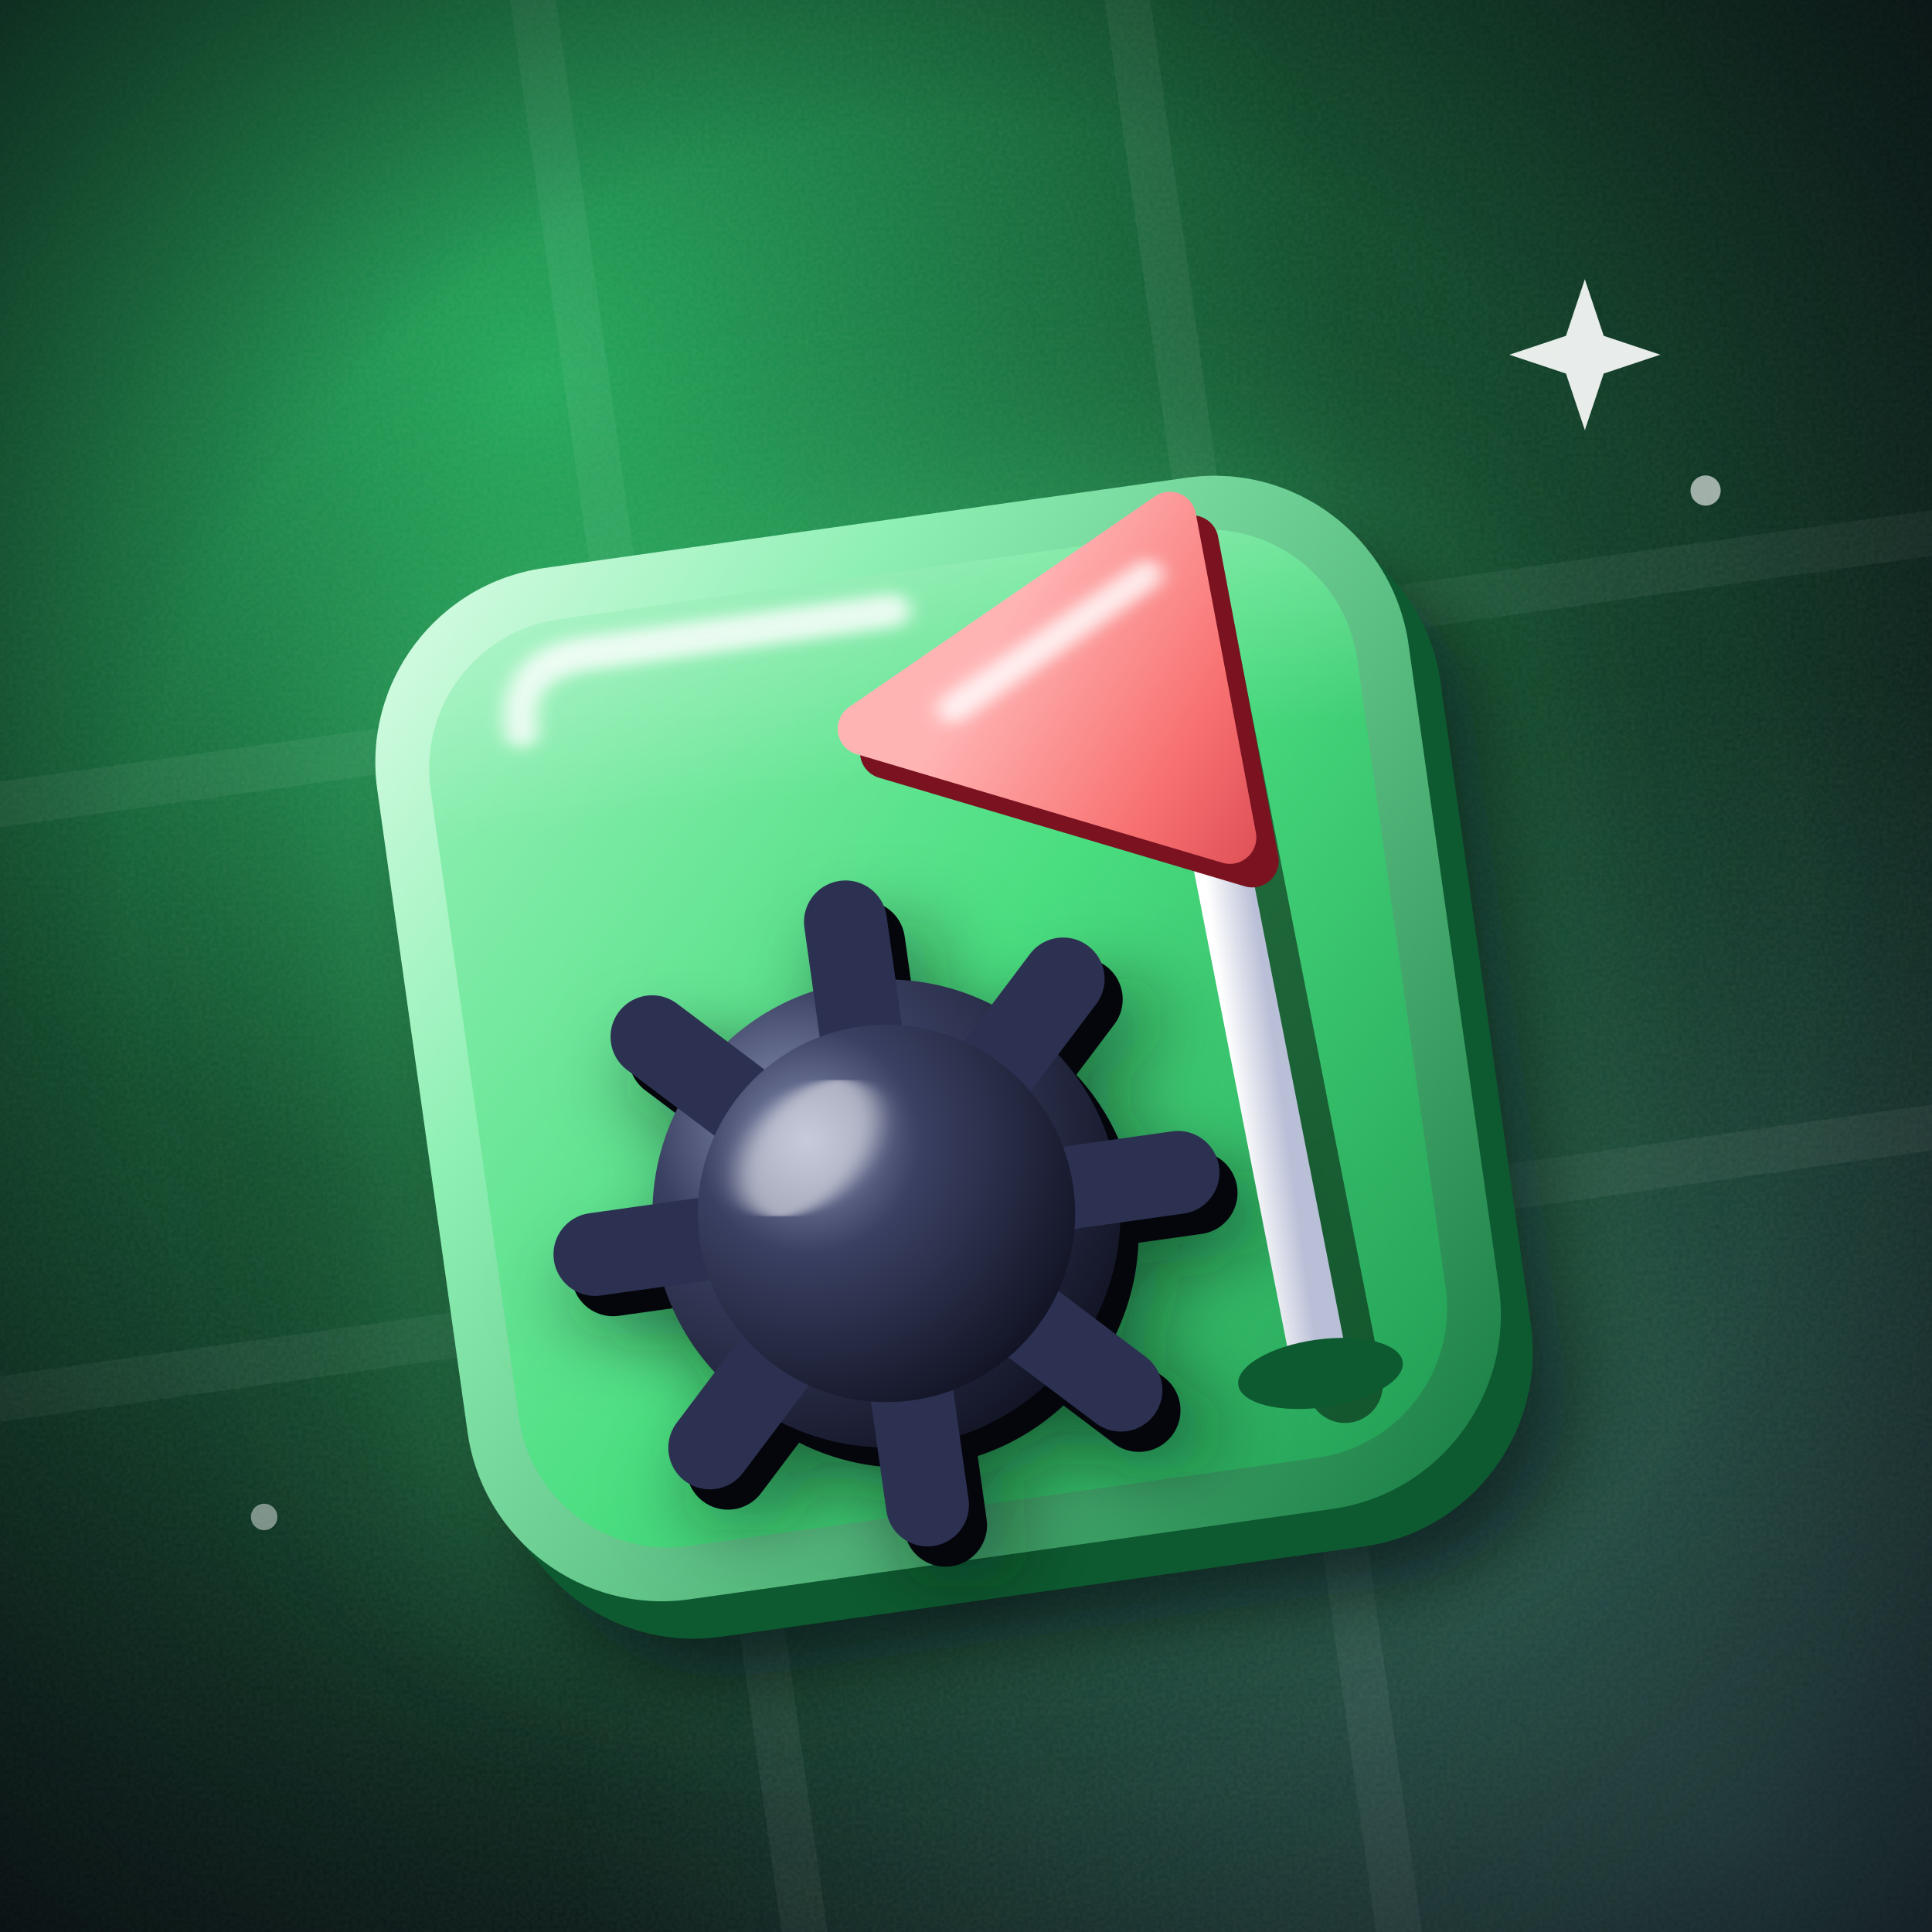
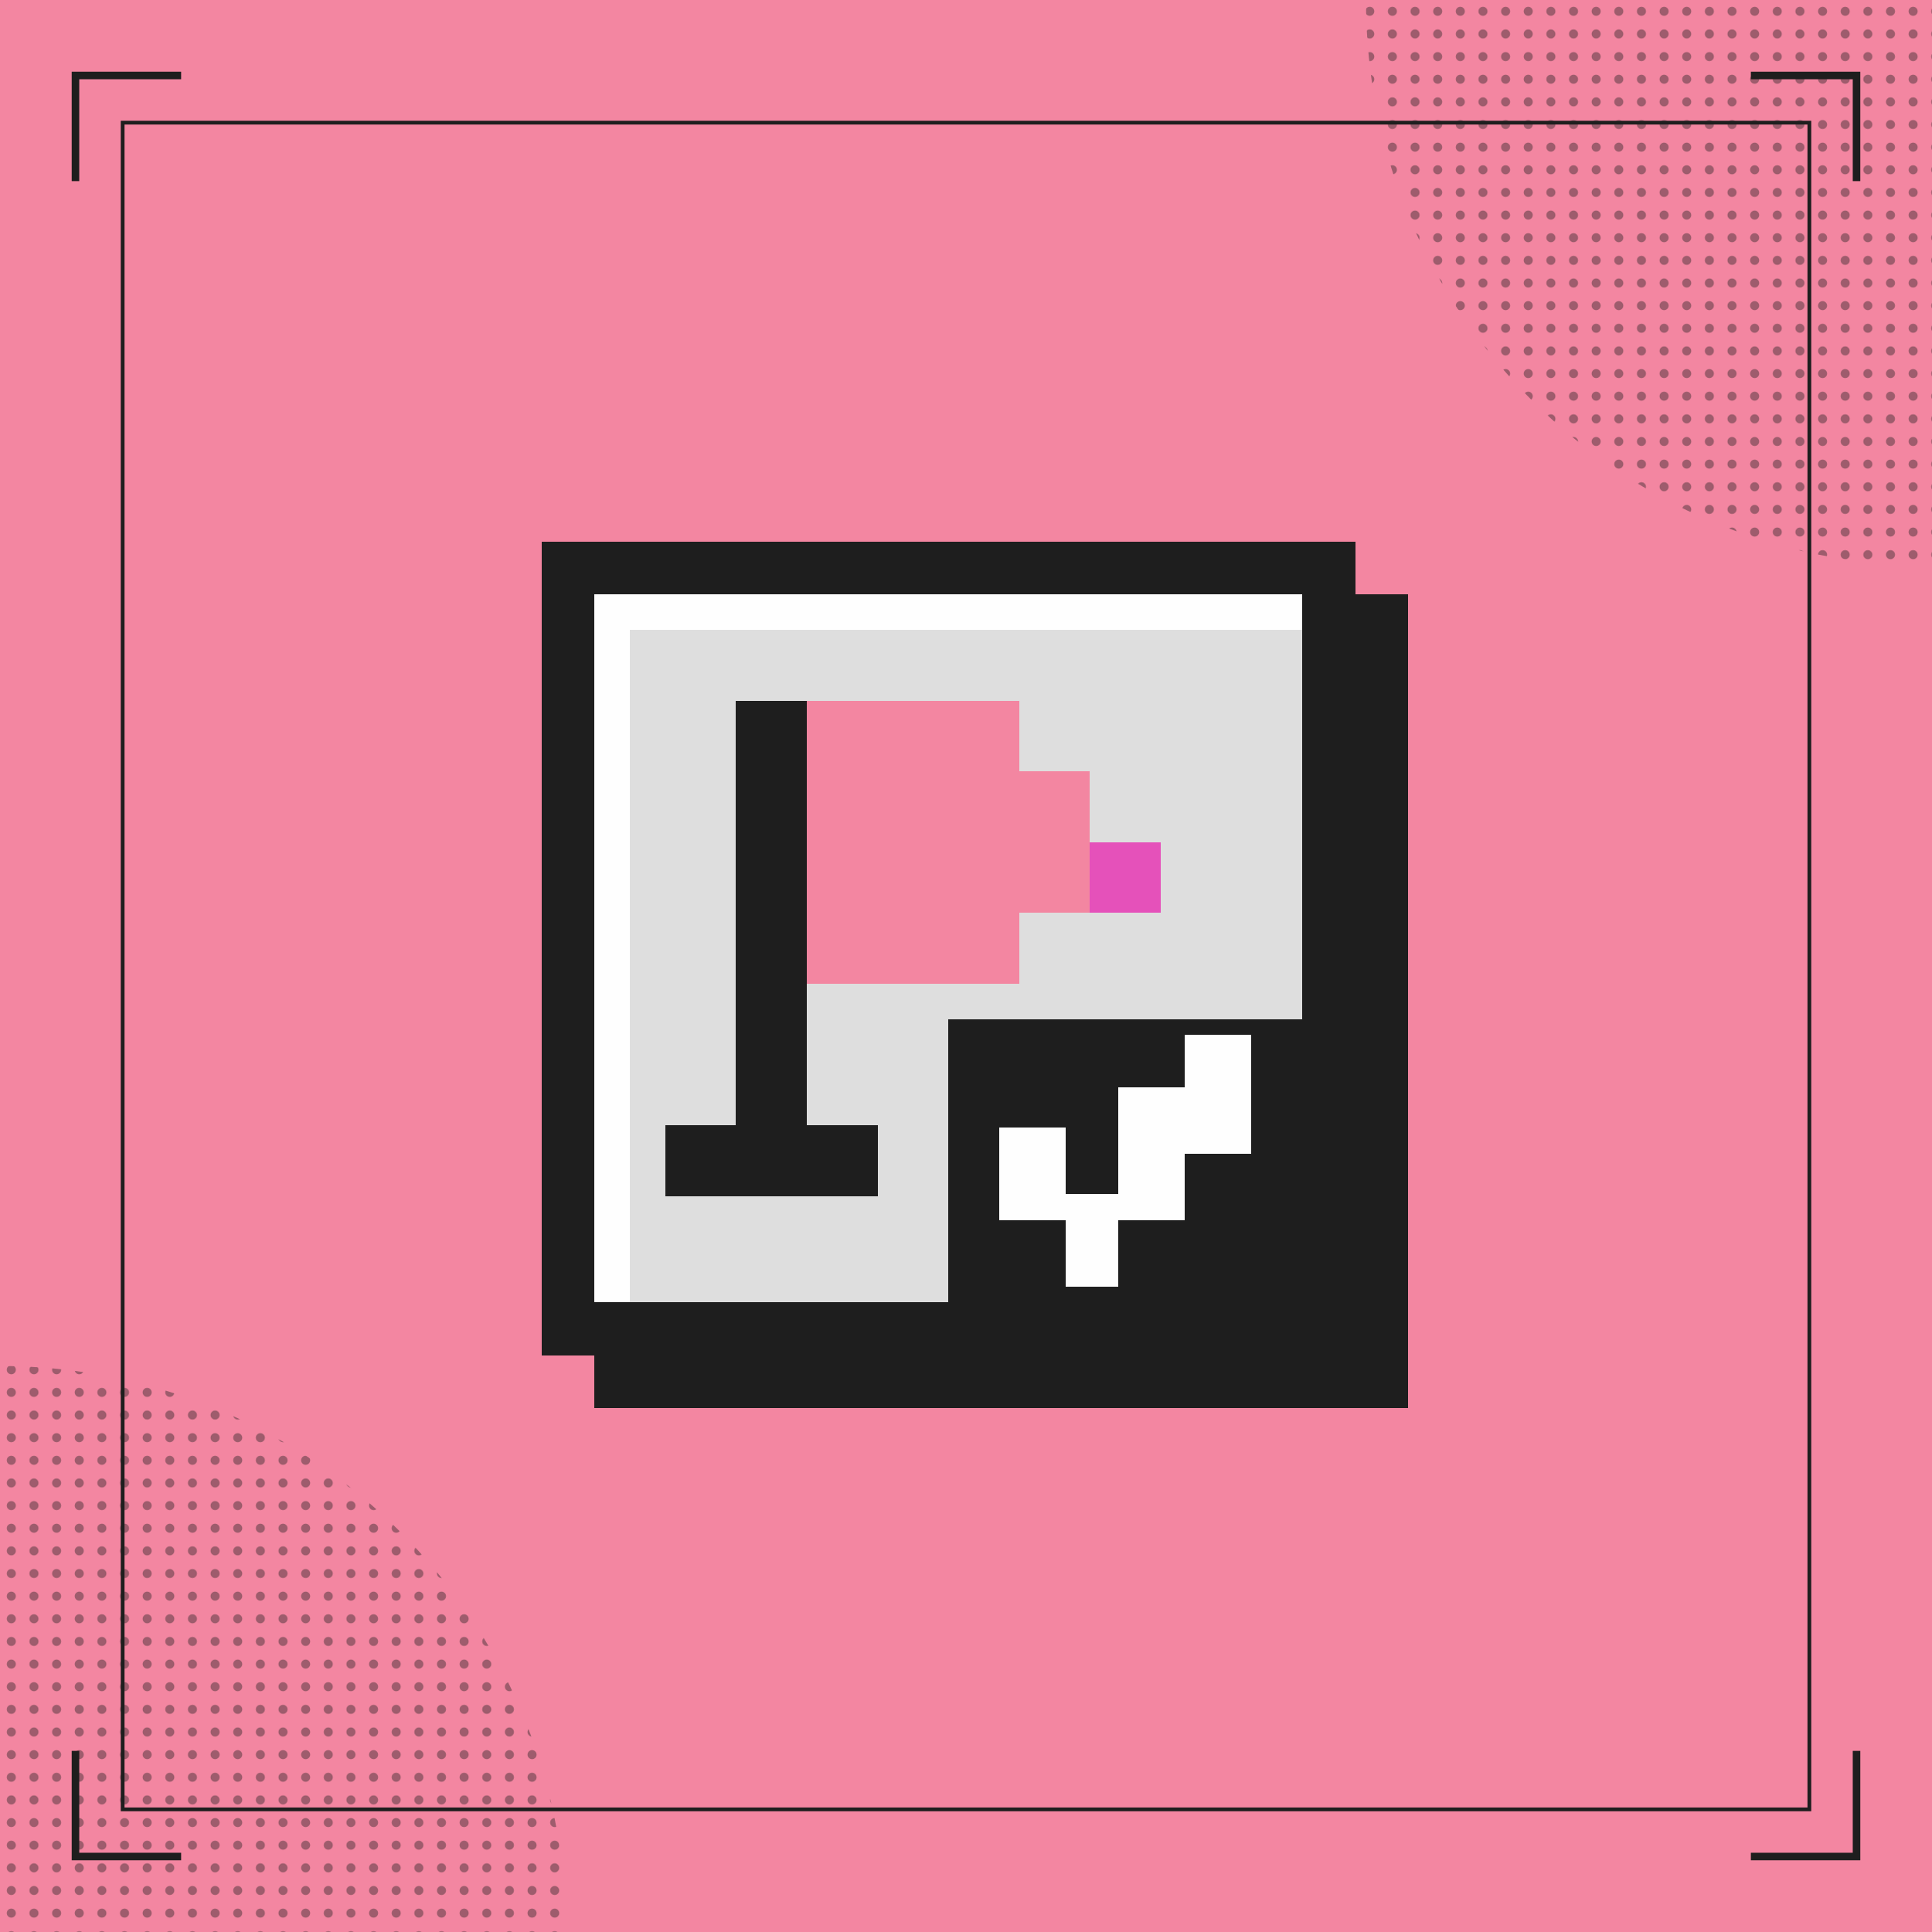
<svg xmlns="http://www.w3.org/2000/svg" viewBox="0 0 512 512" width="512" height="512" role="img" aria-label="SafeSweep">
  <defs>
-     <radialGradient id="ground" cx="0.28" cy="0.2" r="1">
-       <stop offset="0" stop-color="#22a85a" />
-       <stop offset="0.42" stop-color="#0f4a2a" />
-       <stop offset="1" stop-color="#0a0b13" />
-     </radialGradient>
-     <radialGradient id="rim" cx="0.9" cy="0.95" r="0.6">
-       <stop offset="0" stop-color="#6fdcc8" stop-opacity="0.3" />
-       <stop offset="1" stop-color="#6fdcc8" stop-opacity="0" />
-     </radialGradient>
-     <radialGradient id="vignette" cx="0.5" cy="0.5" r="0.72">
-       <stop offset="0.6" stop-color="#05060c" stop-opacity="0" />
-       <stop offset="1" stop-color="#05060c" stop-opacity="0.6" />
-     </radialGradient>
-     <linearGradient id="t-edge" gradientUnits="userSpaceOnUse" x1="100" y1="120" x2="400" y2="400">
-       <stop offset="0" stop-color="#eafff1" />
-       <stop offset="0.3" stop-color="#8ff0b4" />
-       <stop offset="1" stop-color="#157a40" />
-     </linearGradient>
-     <linearGradient id="t-face" gradientUnits="userSpaceOnUse" x1="120" y1="140" x2="390" y2="390">
-       <stop offset="0" stop-color="#9af2bb" />
-       <stop offset="0.5" stop-color="#4ade80" />
-       <stop offset="1" stop-color="#1f9a52" />
-     </linearGradient>
-     <radialGradient id="m-body" cx="0.32" cy="0.28" r="0.85">
-       <stop offset="0" stop-color="#8d96b8" />
-       <stop offset="0.35" stop-color="#3a4062" />
-       <stop offset="1" stop-color="#0d0f1d" />
-     </radialGradient>
-     <linearGradient id="f-cloth" gradientUnits="userSpaceOnUse" x1="300" y1="140" x2="400" y2="220">
-       <stop offset="0" stop-color="#ffb4b4" />
-       <stop offset="0.45" stop-color="#f87171" />
-       <stop offset="1" stop-color="#c22b3a" />
-     </linearGradient>
-     <linearGradient id="f-pole" x1="0" y1="0" x2="1" y2="0">
-       <stop offset="0" stop-color="#ffffff" />
-       <stop offset="1" stop-color="#b9bfd6" />
-     </linearGradient>
-     <linearGradient id="gloss" x1="0" y1="0" x2="0" y2="1">
-       <stop offset="0" stop-color="#ffffff" stop-opacity="0.55" />
-       <stop offset="0.5" stop-color="#ffffff" stop-opacity="0" />
-     </linearGradient>
-     <filter id="blur-xl" x="-50%" y="-50%" width="200%" height="200%">
-       <feGaussianBlur stdDeviation="30" />
-     </filter>
-     <filter id="blur-m" x="-50%" y="-50%" width="200%" height="200%">
-       <feGaussianBlur stdDeviation="11" />
-     </filter>
-     <filter id="blur-s" x="-50%" y="-50%" width="200%" height="200%">
-       <feGaussianBlur stdDeviation="2.2" />
-     </filter>
-     <filter id="grain" x="0" y="0" width="100%" height="100%">
-       <feTurbulence type="fractalNoise" baseFrequency="0.9" numOctaves="2" seed="7" />
-       <feColorMatrix values="0 0 0 0 1  0 0 0 0 1  0 0 0 0 1  0 0 0 0.07 0" />
-     </filter>
-     <rect id="tile" x="108" y="136" width="276" height="276" rx="52" />
-     <clipPath id="tile-clip">
-       <rect x="122" y="150" width="248" height="248" rx="40" />
+     <pattern id="dots" width="6" height="6" patternUnits="userSpaceOnUse">
+       <circle cx="3" cy="3" r="1.2" fill="#1E1E1E" fill-opacity="0.4" />
+     </pattern>
+     <clipPath id="top-right" clipPathUnits="userSpaceOnUse">
+       <path d="M512 0H362A150 150 0 0 0 512 150Z" />
    </clipPath>
-     <g id="mine">
-       <circle cx="226" cy="318" r="62" />
-       <g stroke-width="22" stroke-linecap="round" stroke="currentColor">
-         <path d="M226 318V240M226 318V396M226 318H148M226 318H304M226 318L171 263M226 318L281 373M226 318L281 263M226 318L171 373" />
-       </g>
+     <clipPath id="bottom-left" clipPathUnits="userSpaceOnUse">
+       <path d="M0 512H150A150 150 0 0 0 0 362Z" />
+     </clipPath>
+   </defs>
+   <rect width="512" height="512" fill="#F386A1" />
+   <rect x="362" y="0" width="150" height="150" fill="url(#dots)" clip-path="url(#top-right)" />
+   <rect x="0" y="362" width="150" height="150" fill="url(#dots)" clip-path="url(#bottom-left)" />
+   <rect x="32.5" y="32.5" width="447" height="447" fill="none" stroke="#1E1E1E" stroke-width="1" />
+   <path d="M20 48V20H48M464 20H492V48M492 464V492H464M48 492H20V464" fill="none" stroke="#1E1E1E" stroke-width="2" />
+   <svg x="106" y="106" width="300" height="300" viewBox="0 0 64 64" shape-rendering="crispEdges">
+     <g shape-rendering="crispEdges">
+       <rect width="64" height="64" fill="#F386A1" />
+       <rect x="11" y="11" width="46" height="46" fill="#1E1E1E" />
+       <rect x="8" y="8" width="46" height="46" fill="#1E1E1E" />
+       <rect x="11" y="11" width="40" height="40" fill="#DEDEDE" />
+       <path d="M11 11H51V13H13V51H11Z" fill="#FEFEFE" />
+       <path d="M19 17H23V41H27V45H15V41H19Z" fill="#1E1E1E" />
+       <path d="M23 17H35V21H39V25H43V29H35V33H23Z" fill="#F386A1" />
+       <rect x="39" y="25" width="4" height="4" fill="#E551BA" />
+       <rect x="31" y="35" width="20" height="16" fill="#1E1E1E" />
+       <path transform="translate(31.625 33.625) scale(.75)" d="M3 10h5v5h4V7h5V3h5v9h-5v5h-5v5H8v-5H3z" fill="#FEFEFE" />
    </g>
-   </defs>
-   <rect width="512" height="512" fill="url(#ground)" />
-   <rect width="512" height="512" fill="url(#rim)" />
-   <g fill="none" stroke="#ffffff" stroke-opacity="0.055" stroke-width="12" stroke-linecap="round" transform="rotate(-8 256 256)">
-     <path d="M178 -20V532M334 -20V532M-20 178H532M-20 334H532" />
-   </g>
-   <rect width="512" height="512" filter="url(#grain)" />
-   <rect width="512" height="512" fill="url(#vignette)" />
-   <g transform="rotate(-8 256 256)">
-     <use href="#tile" fill="#4ade80" opacity="0.4" filter="url(#blur-xl)" />
-     <use href="#tile" fill="#04050a" opacity="0.6" transform="translate(14 22)" filter="url(#blur-m)" />
-     <use href="#tile" fill="#0d5a30" transform="translate(7 11)" />
-     <use href="#tile" fill="#0d5a30" transform="translate(3.5 5.5)" />
-     <use href="#tile" fill="url(#t-edge)" />
-     <rect x="122" y="150" width="248" height="248" rx="40" fill="url(#t-face)" />
-     <g clip-path="url(#tile-clip)">
-       <rect x="110" y="140" width="280" height="130" fill="url(#gloss)" opacity="0.55" />
-     </g>
-     <path d="M148 178Q148 160 168 160H250" fill="none" stroke="#ffffff" stroke-opacity="0.8" stroke-width="9" stroke-linecap="round" filter="url(#blur-s)" />
-     <use href="#mine" color="#04140a" fill="#04140a" opacity="0.6" transform="translate(8 12)" filter="url(#blur-m)" />
-     <use href="#mine" color="#05060c" fill="#05060c" transform="translate(4 6)" />
-     <use href="#mine" color="#2c3152" fill="url(#m-body)" />
-     <circle cx="226" cy="318" r="50" fill="url(#m-body)" />
-     <ellipse cx="208" cy="298" rx="22" ry="14" fill="#ffffff" opacity="0.5" transform="rotate(-35 208 298)" filter="url(#blur-s)" />
-     <path d="M334 372L322 150" fill="none" stroke="#04140a" stroke-opacity="0.55" stroke-width="20" stroke-linecap="round" transform="translate(6 8)" />
-     <path d="M334 372L322 150" fill="none" stroke="url(#f-pole)" stroke-width="15" stroke-linecap="round" />
-     <path d="M326 146L238 190L330 232Z" fill="#7a1220" transform="translate(5 7)" stroke="#7a1220" stroke-width="14" stroke-linejoin="round" />
-     <path d="M326 146L238 190L330 232Z" fill="url(#f-cloth)" stroke="url(#f-cloth)" stroke-width="14" stroke-linejoin="round" />
-     <path d="M318 160L262 188" fill="none" stroke="#ffffff" stroke-opacity="0.8" stroke-width="8" stroke-linecap="round" filter="url(#blur-s)" />
-     <ellipse cx="334" cy="376" rx="22" ry="9" fill="#0d5a30" />
-   </g>
-   <g fill="#ffffff">
-     <path d="M420 74l5 15 15 5-15 5-5 15-5-15-15-5 15-5z" opacity="0.9" />
-     <circle cx="452" cy="130" r="4" opacity="0.6" />
-     <circle cx="70" cy="402" r="3.5" opacity="0.45" />
-   </g>
+   </svg>
</svg>
